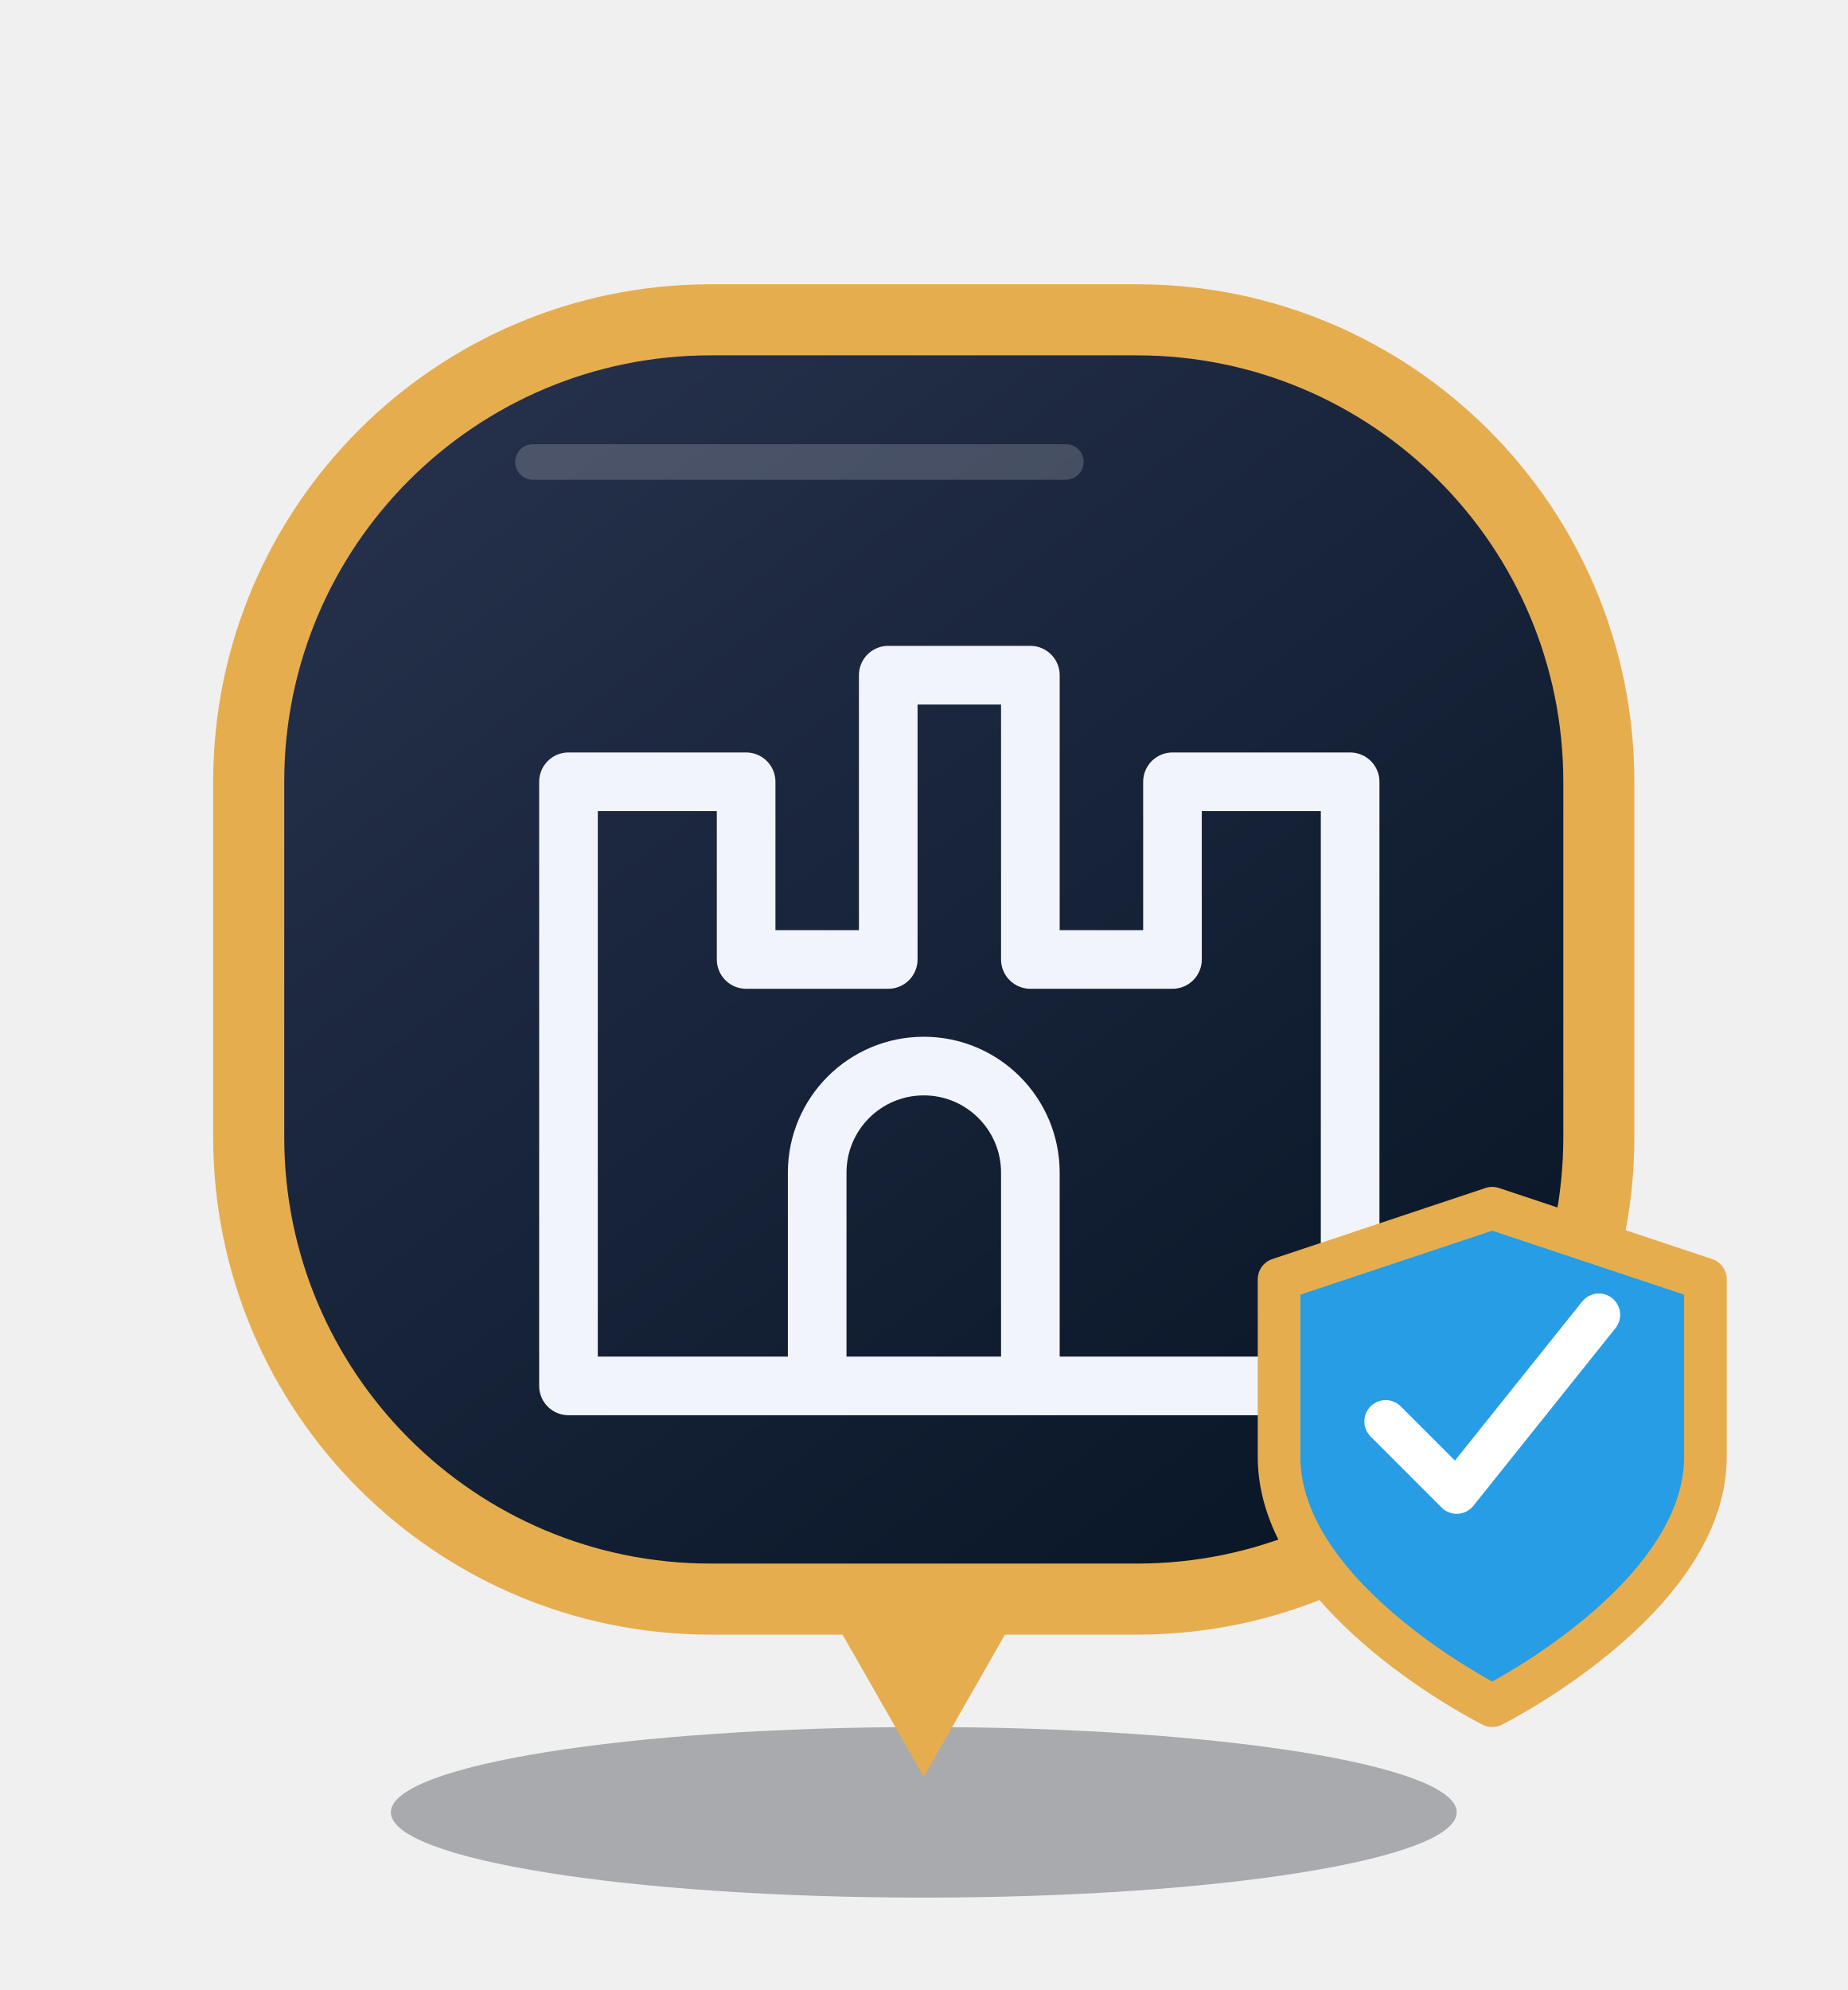
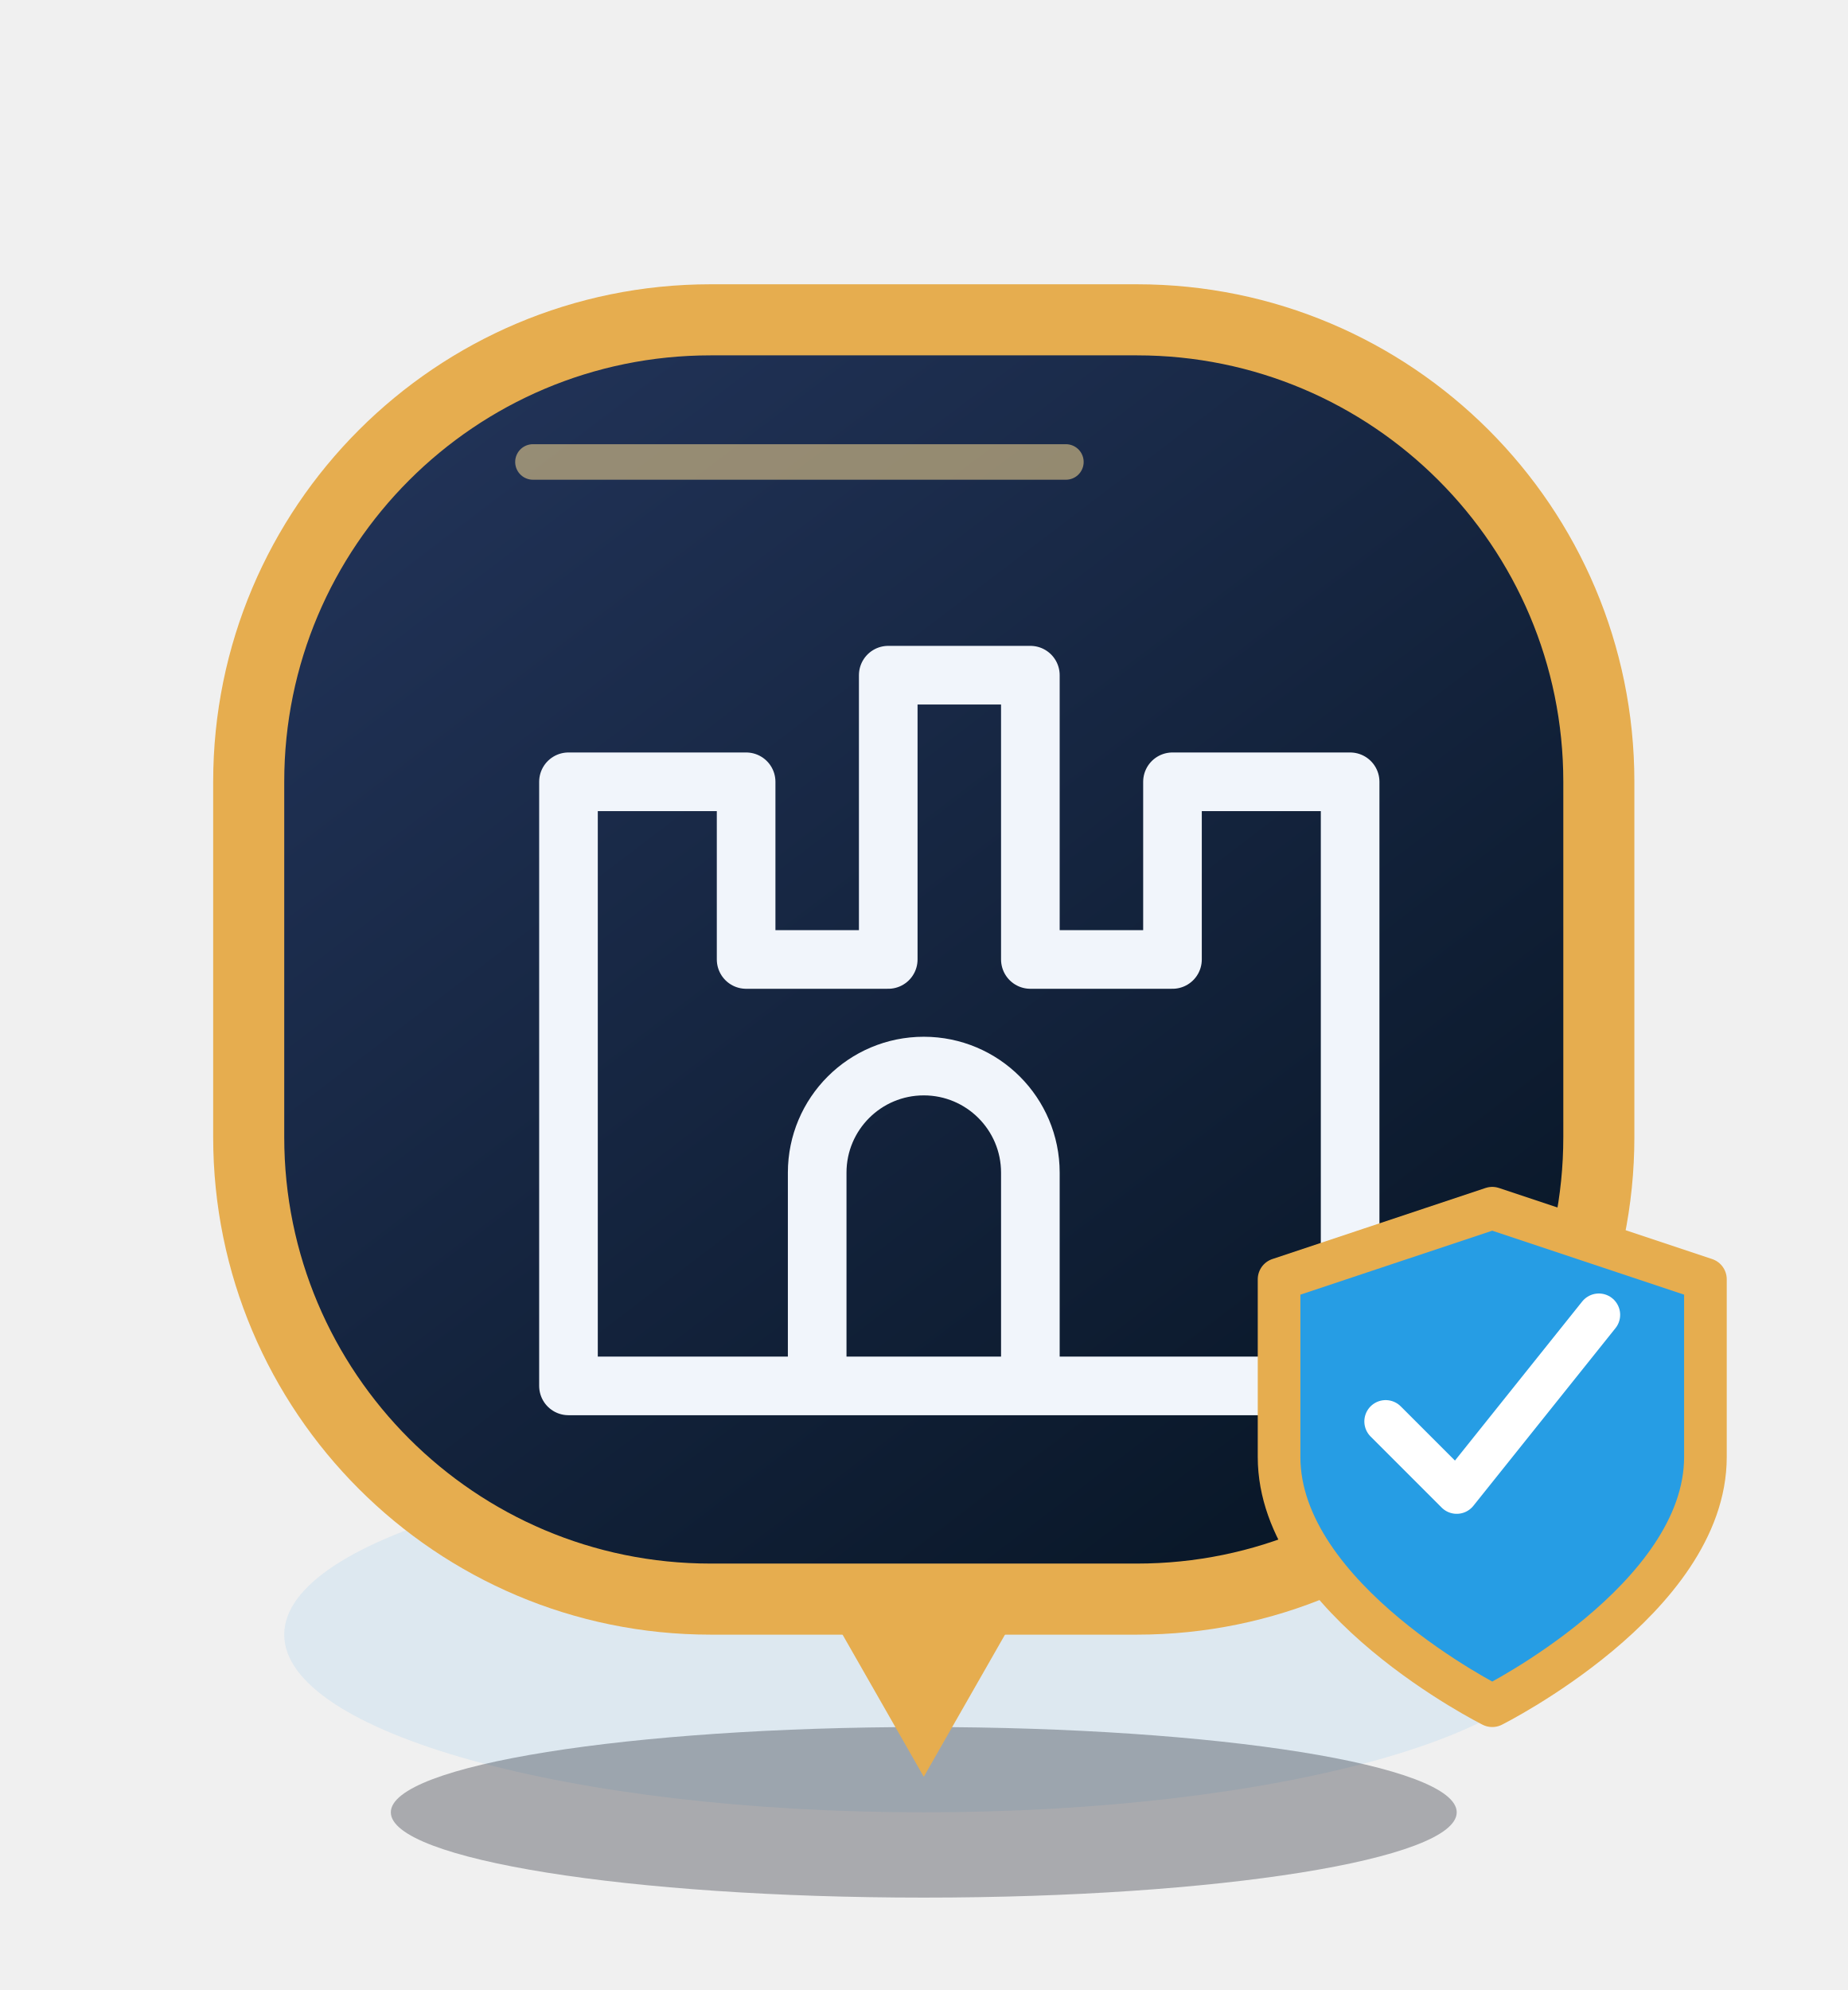
<svg xmlns="http://www.w3.org/2000/svg" width="156" height="168" viewBox="0 0 52 56">
  <defs>
    <linearGradient id="bg" x2=".8" y2="1">
-       <stop stop-color="#29334F" />
+       <stop stop-color="#24365D" />
      <stop offset="1" stop-color="#081626" />
    </linearGradient>
  </defs>
+   <ellipse cx="26" cy="46" rx="18" ry="5" fill="#4FA8EC" opacity=".12" />
  <ellipse cx="26" cy="51" rx="15" ry="2.4" fill="#020814" opacity=".3" />
  <path d="m22 43 4 7 4-7" fill="#E6AD4F" />
  <rect x="7" y="9" width="38" height="36" rx="13" fill="url(#bg)" stroke="#E6AD4F" stroke-width="2" />
-   <path d="M15 13h15" stroke="white" opacity=".18" stroke-linecap="round" />
+   <path d="M15 13h15" stroke="#E6CA8B" opacity=".6" stroke-linecap="round" />
  <g fill="none" stroke="#F1F5FB" stroke-width="1.65" stroke-linecap="round" stroke-linejoin="round">
    <path d="M16 39V22h5v5h4v-8h4v8h4v-5h5v17zM23 39v-6a3 3 0 0 1 6 0v6" />
  </g>
  <g fill="none" stroke="#F1F5FB" stroke-width="1.2" stroke-linecap="round" stroke-linejoin="round">
    <path d="M42 34l6 2v5c0 4-6 7-6 7s-6-3-6-7v-5z" fill="#269DE4" stroke="#E6AD4F" />
    <path d="m39 40 2 2 4-5" stroke="white" />
  </g>
</svg>
